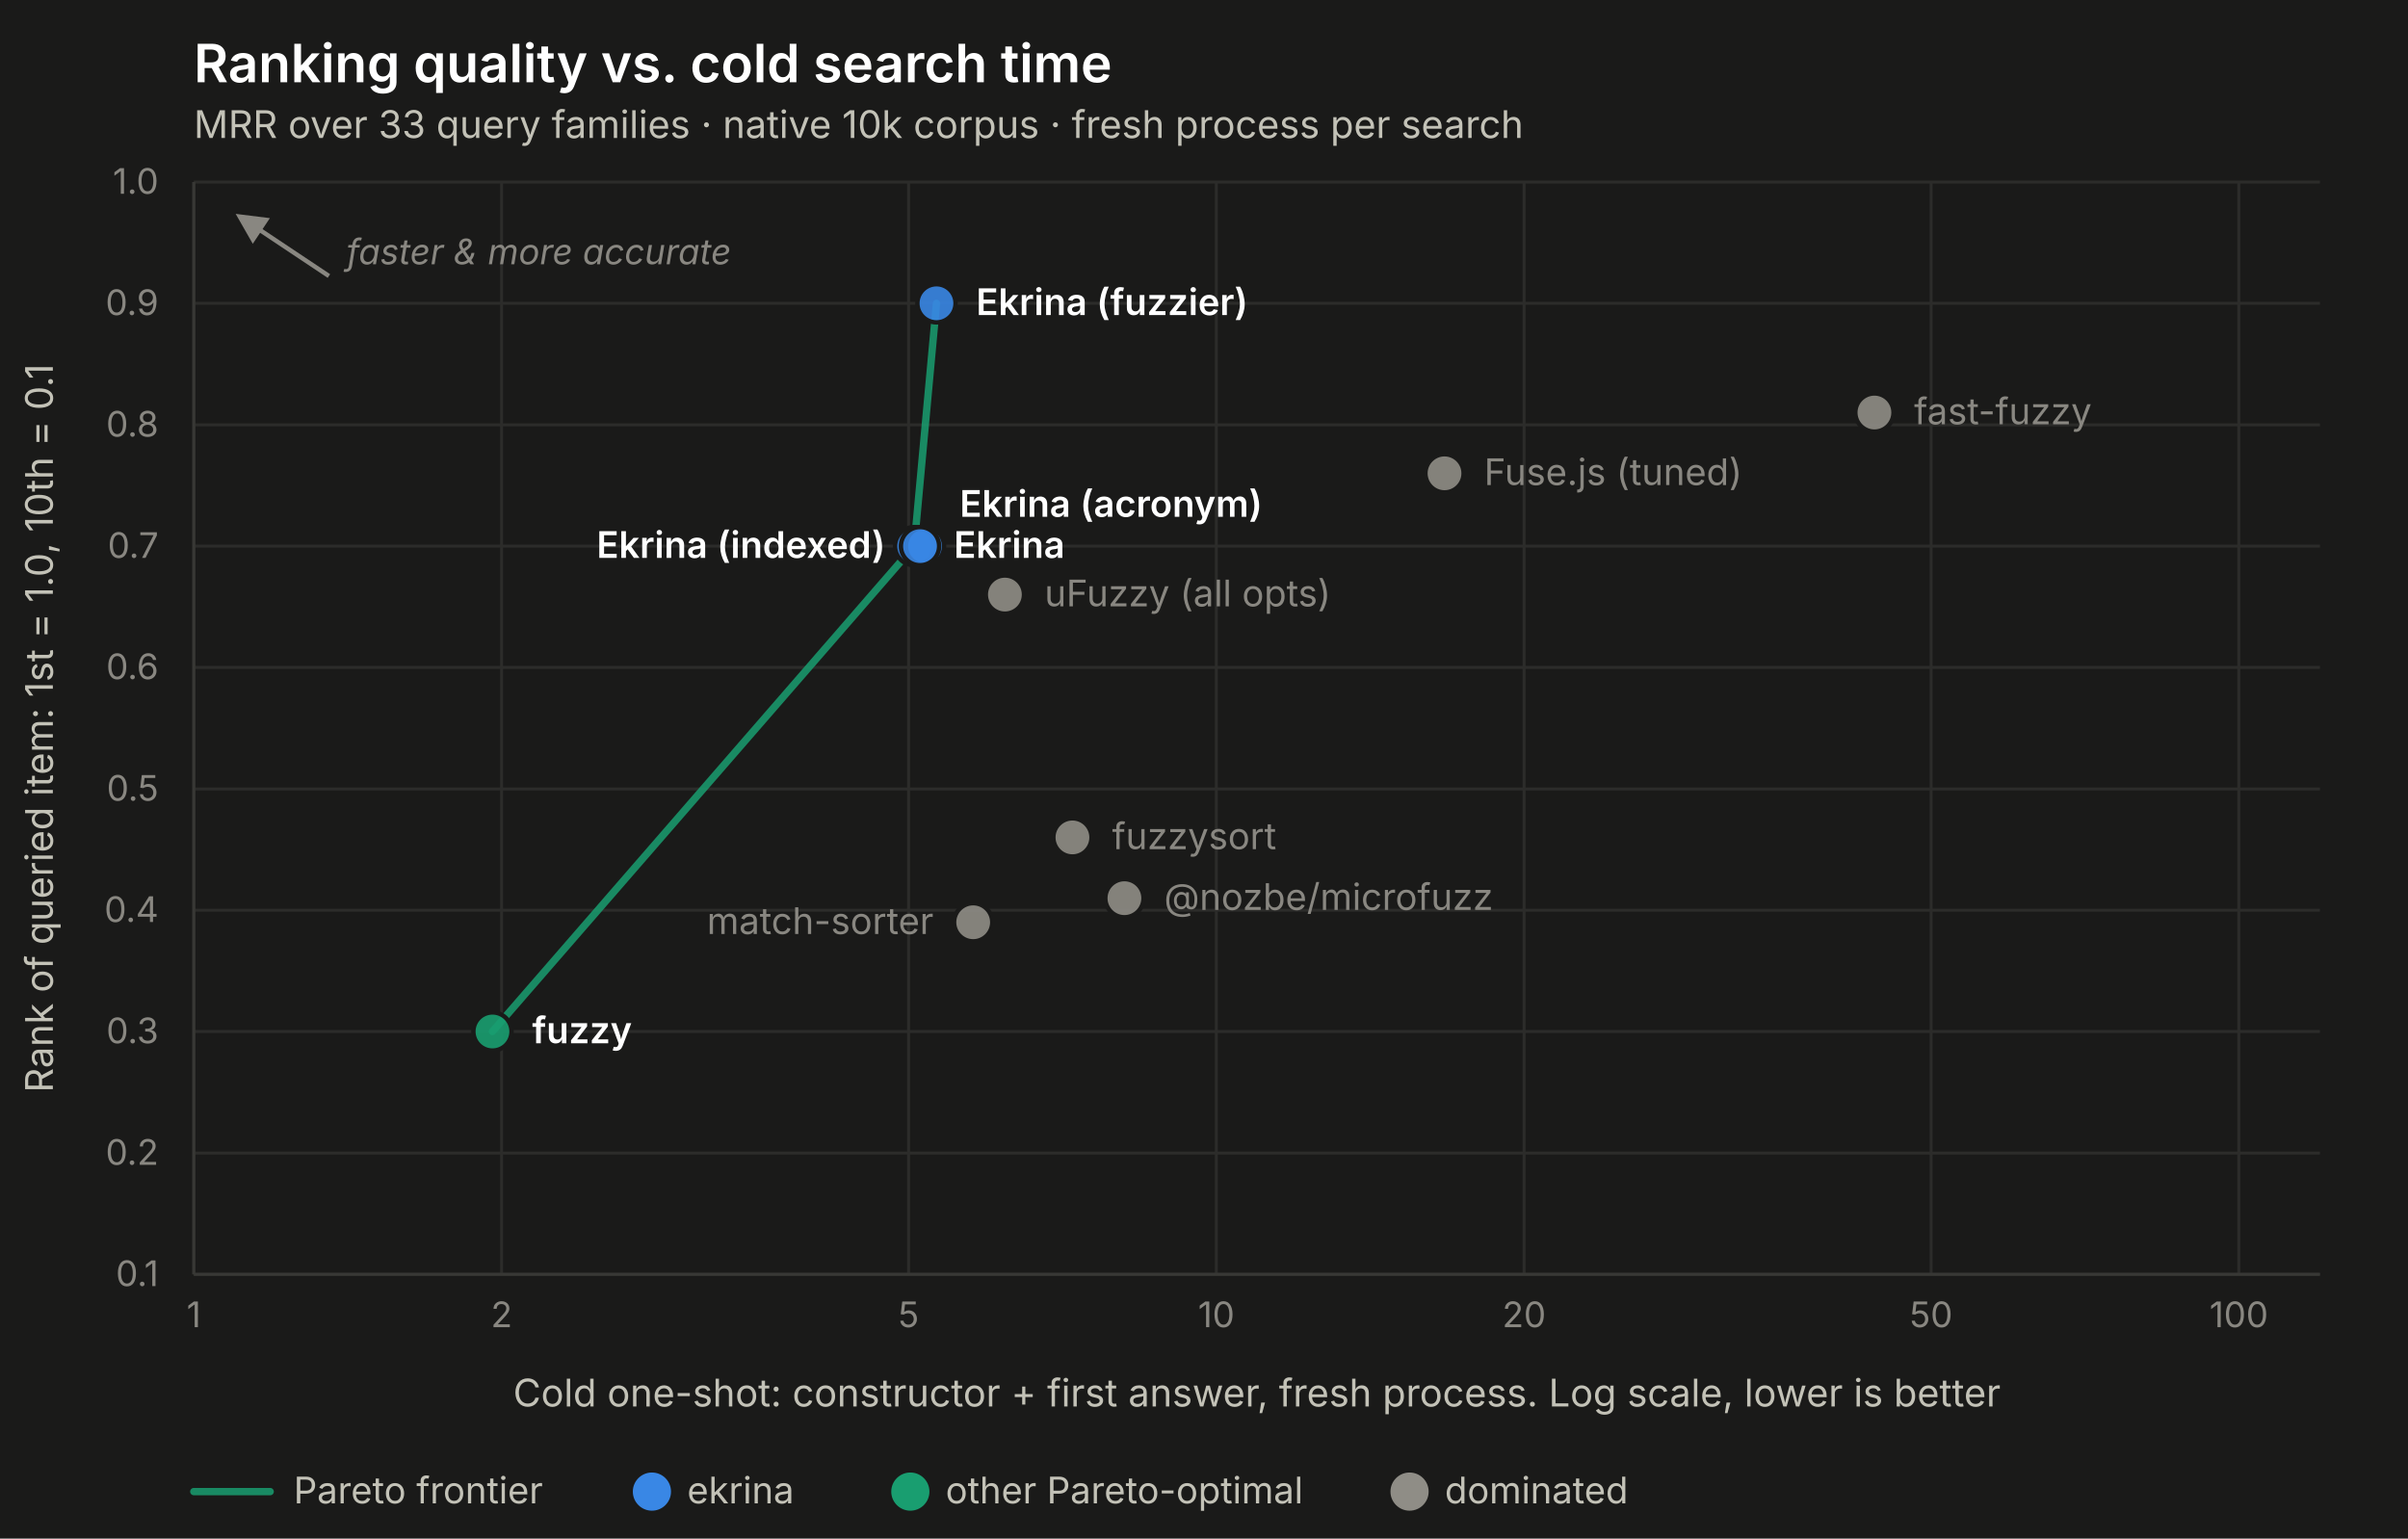
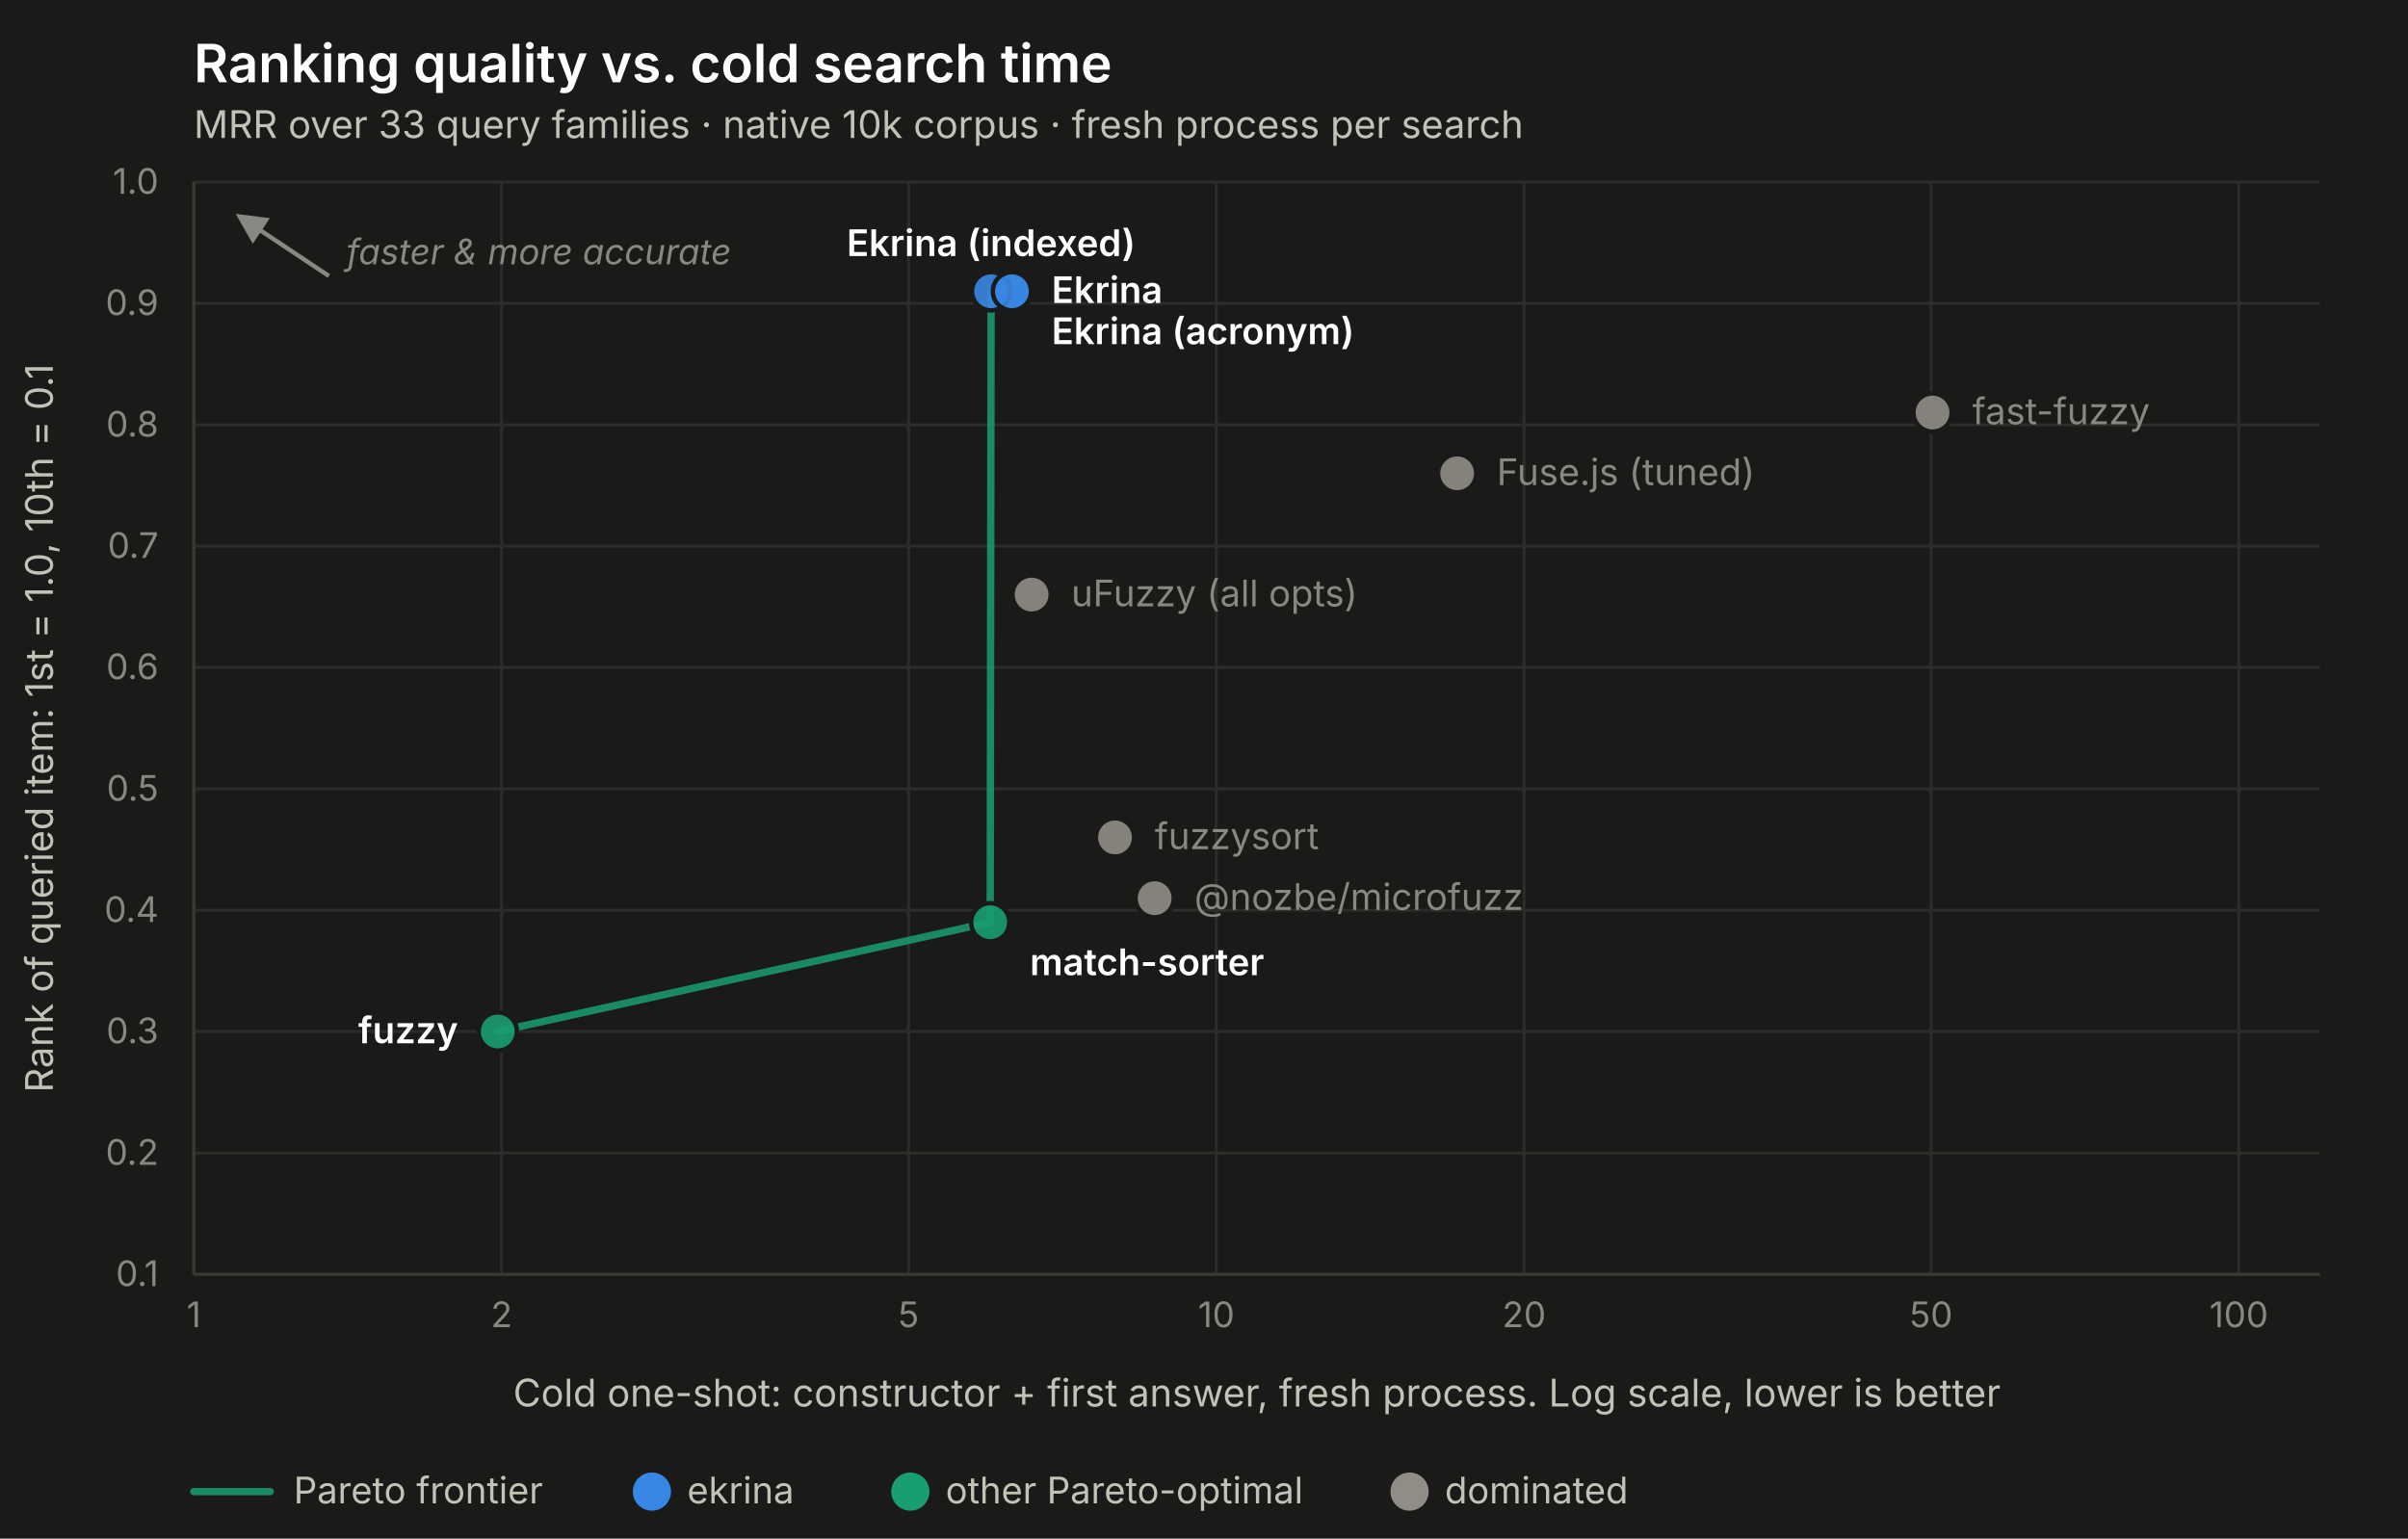
<svg xmlns="http://www.w3.org/2000/svg" viewBox="0 0 820 524" font-family="system-ui, -apple-system, 'Segoe UI', sans-serif" role="img" aria-labelledby="pareto-total-title pareto-total-desc">
  <defs>
    <marker id="arrow" viewBox="0 0 10 10" refX="8" refY="5" markerWidth="7" markerHeight="7" orient="auto-start-reverse">
      <path d="M0 0 L10 5 L0 10 z" fill="#898781" />
    </marker>
  </defs>
  <rect x="0" y="0" width="820" height="524" fill="#1a1a19" />
  <text x="66" y="28" fill="#ffffff" font-size="18" font-weight="600">Ranking quality vs. cold search time</text>
  <text x="66" y="47" fill="#c3c2b7" font-size="13">MRR over 33 query families · native 10k corpus · fresh process per search</text>
  <g>
    <line x1="66" y1="62" x2="66" y2="434" stroke="#2c2c2a" />
    <line x1="170.8" y1="62" x2="170.8" y2="434" stroke="#2c2c2a" />
    <line x1="309.4" y1="62" x2="309.4" y2="434" stroke="#2c2c2a" />
    <line x1="414.2" y1="62" x2="414.2" y2="434" stroke="#2c2c2a" />
    <line x1="519" y1="62" x2="519" y2="434" stroke="#2c2c2a" />
    <line x1="657.6" y1="62" x2="657.6" y2="434" stroke="#2c2c2a" />
    <line x1="762.4" y1="62" x2="762.4" y2="434" stroke="#2c2c2a" />
    <line x1="66" y1="434" x2="790" y2="434" stroke="#2c2c2a" />
    <line x1="66" y1="392.7" x2="790" y2="392.7" stroke="#2c2c2a" />
    <line x1="66" y1="351.3" x2="790" y2="351.3" stroke="#2c2c2a" />
    <line x1="66" y1="310" x2="790" y2="310" stroke="#2c2c2a" />
    <line x1="66" y1="268.7" x2="790" y2="268.7" stroke="#2c2c2a" />
    <line x1="66" y1="227.3" x2="790" y2="227.3" stroke="#2c2c2a" />
    <line x1="66" y1="186" x2="790" y2="186" stroke="#2c2c2a" />
    <line x1="66" y1="144.7" x2="790" y2="144.7" stroke="#2c2c2a" />
    <line x1="66" y1="103.3" x2="790" y2="103.3" stroke="#2c2c2a" />
    <line x1="66" y1="62" x2="790" y2="62" stroke="#2c2c2a" />
  </g>
  <line x1="66" y1="434" x2="790" y2="434" stroke="#383835" />
  <line x1="66" y1="62" x2="66" y2="434" stroke="#383835" />
  <g>
    <text x="66" y="452" text-anchor="middle" fill="#898781" font-size="12" font-variant-numeric="tabular-nums">1</text>
    <text x="170.8" y="452" text-anchor="middle" fill="#898781" font-size="12" font-variant-numeric="tabular-nums">2</text>
    <text x="309.4" y="452" text-anchor="middle" fill="#898781" font-size="12" font-variant-numeric="tabular-nums">5</text>
    <text x="414.2" y="452" text-anchor="middle" fill="#898781" font-size="12" font-variant-numeric="tabular-nums">10</text>
    <text x="519" y="452" text-anchor="middle" fill="#898781" font-size="12" font-variant-numeric="tabular-nums">20</text>
    <text x="657.6" y="452" text-anchor="middle" fill="#898781" font-size="12" font-variant-numeric="tabular-nums">50</text>
    <text x="762.4" y="452" text-anchor="middle" fill="#898781" font-size="12" font-variant-numeric="tabular-nums">100</text>
  </g>
  <g>
    <text x="54" y="438" text-anchor="end" fill="#898781" font-size="12" font-variant-numeric="tabular-nums">0.1</text>
    <text x="54" y="396.7" text-anchor="end" fill="#898781" font-size="12" font-variant-numeric="tabular-nums">0.2</text>
    <text x="54" y="355.3" text-anchor="end" fill="#898781" font-size="12" font-variant-numeric="tabular-nums">0.3</text>
    <text x="54" y="314" text-anchor="end" fill="#898781" font-size="12" font-variant-numeric="tabular-nums">0.4</text>
    <text x="54" y="272.7" text-anchor="end" fill="#898781" font-size="12" font-variant-numeric="tabular-nums">0.5</text>
    <text x="54" y="231.3" text-anchor="end" fill="#898781" font-size="12" font-variant-numeric="tabular-nums">0.6</text>
    <text x="54" y="190" text-anchor="end" fill="#898781" font-size="12" font-variant-numeric="tabular-nums">0.7</text>
    <text x="54" y="148.7" text-anchor="end" fill="#898781" font-size="12" font-variant-numeric="tabular-nums">0.8</text>
    <text x="54" y="107.3" text-anchor="end" fill="#898781" font-size="12" font-variant-numeric="tabular-nums">0.9</text>
    <text x="54" y="66" text-anchor="end" fill="#898781" font-size="12" font-variant-numeric="tabular-nums">1.0</text>
  </g>
  <text x="428" y="479" text-anchor="middle" fill="#c3c2b7" font-size="13">Cold one-shot: constructor + first answer, fresh process. Log scale, lower is better</text>
  <text transform="translate(18,248) rotate(-90)" text-anchor="middle" fill="#c3c2b7" font-size="13">Rank of queried item: 1st = 1.0, 10th = 0.1</text>
-   <path d="M167.7 351.3 L311.3 186 L318.9 103.3" fill="none" stroke="#199e70" stroke-width="2.5" stroke-linejoin="round" stroke-linecap="round" opacity="0.85" />
+   <path d="M169.5 351.3 L337.2 314.1 L337.5 99.2" fill="none" stroke="#199e70" stroke-width="2.5" stroke-linejoin="round" stroke-linecap="round" opacity="0.85" />
  <g transform="translate(78,70)">
    <line x1="34" y1="24" x2="4" y2="4" stroke="#898781" stroke-width="1.5" marker-end="url(#arrow)" />
    <text x="40" y="20" fill="#898781" font-size="12" font-style="italic">faster &amp; more accurate</text>
  </g>
  <g>
-     <circle cx="318.9" cy="103.3" r="6.5" fill="#3987e5" fill-opacity="0.9" stroke="#1a1a19" stroke-width="1.5" />
-     <circle cx="638.3" cy="140.5" r="6.5" fill="#8f8d86" fill-opacity="0.9" stroke="#1a1a19" stroke-width="1.5" />
-     <circle cx="491.9" cy="161.2" r="6.5" fill="#8f8d86" fill-opacity="0.9" stroke="#1a1a19" stroke-width="1.5" />
-     <circle cx="311.3" cy="186" r="6.5" fill="#3987e5" fill-opacity="0.9" stroke="#1a1a19" stroke-width="1.5" />
-     <circle cx="315" cy="186" r="6.5" fill="#3987e5" fill-opacity="0.9" stroke="#1a1a19" stroke-width="1.5" />
-     <circle cx="313.3" cy="186" r="6.5" fill="#3987e5" fill-opacity="0.9" stroke="#1a1a19" stroke-width="1.5" />
-     <circle cx="342.2" cy="202.5" r="6.5" fill="#8f8d86" fill-opacity="0.9" stroke="#1a1a19" stroke-width="1.5" />
-     <circle cx="365.2" cy="285.2" r="6.5" fill="#8f8d86" fill-opacity="0.9" stroke="#1a1a19" stroke-width="1.5" />
-     <circle cx="382.9" cy="305.9" r="6.5" fill="#8f8d86" fill-opacity="0.9" stroke="#1a1a19" stroke-width="1.5" />
-     <circle cx="331.4" cy="314.1" r="6.5" fill="#8f8d86" fill-opacity="0.9" stroke="#1a1a19" stroke-width="1.5" />
-     <circle cx="167.7" cy="351.3" r="6.5" fill="#199e70" fill-opacity="0.9" stroke="#1a1a19" stroke-width="1.5" />
+     <circle cx="344.6" cy="99.2" r="6.5" fill="#3987e5" fill-opacity="0.9" stroke="#1a1a19" stroke-width="1.5" />
+     <circle cx="337.5" cy="99.2" r="6.5" fill="#3987e5" fill-opacity="0.9" stroke="#1a1a19" stroke-width="1.5" />
+     <circle cx="344.6" cy="99.2" r="6.5" fill="#3987e5" fill-opacity="0.9" stroke="#1a1a19" stroke-width="1.5" />
+     <circle cx="658.1" cy="140.5" r="6.5" fill="#8f8d86" fill-opacity="0.9" stroke="#1a1a19" stroke-width="1.5" />
+     <circle cx="496.2" cy="161.2" r="6.5" fill="#8f8d86" fill-opacity="0.9" stroke="#1a1a19" stroke-width="1.5" />
+     <circle cx="351.3" cy="202.5" r="6.5" fill="#8f8d86" fill-opacity="0.9" stroke="#1a1a19" stroke-width="1.5" />
+     <circle cx="379.7" cy="285.2" r="6.5" fill="#8f8d86" fill-opacity="0.9" stroke="#1a1a19" stroke-width="1.5" />
+     <circle cx="393.2" cy="305.9" r="6.5" fill="#8f8d86" fill-opacity="0.9" stroke="#1a1a19" stroke-width="1.5" />
+     <circle cx="337.2" cy="314.1" r="6.5" fill="#199e70" fill-opacity="0.9" stroke="#1a1a19" stroke-width="1.5" />
+     <circle cx="169.5" cy="351.3" r="6.5" fill="#199e70" fill-opacity="0.9" stroke="#1a1a19" stroke-width="1.5" />
  </g>
  <g>
-     <text x="332.4" y="107.3" text-anchor="start" fill="#ffffff" font-size="12.5" font-weight="600">Ekrina (fuzzier)</text>
-     <text x="324.8" y="190" text-anchor="start" fill="#ffffff" font-size="12.5" font-weight="600">Ekrina</text>
-     <text x="301.5" y="190" text-anchor="end" fill="#ffffff" font-size="12.5" font-weight="600">Ekrina (indexed)</text>
-     <text x="326.8" y="176" text-anchor="start" fill="#ffffff" font-size="12.5" font-weight="600">Ekrina (acronym)</text>
-     <text x="181.2" y="355.3" text-anchor="start" fill="#ffffff" font-size="12.5" font-weight="600">fuzzy</text>
-     <text x="651.8" y="144.5" text-anchor="start" fill="#898781" font-size="12.5">fast-fuzzy</text>
-     <text x="505.4" y="165.2" text-anchor="start" fill="#898781" font-size="12.5">Fuse.js (tuned)</text>
-     <text x="355.7" y="206.5" text-anchor="start" fill="#898781" font-size="12.5">uFuzzy (all opts)</text>
-     <text x="378.7" y="289.2" text-anchor="start" fill="#898781" font-size="12.5">fuzzysort</text>
-     <text x="396.4" y="309.9" text-anchor="start" fill="#898781" font-size="12.5">@nozbe/microfuzz</text>
-     <text x="317.9" y="318.1" text-anchor="end" fill="#898781" font-size="12.5">match-sorter</text>
+     <text x="358.1" y="103.2" text-anchor="start" fill="#ffffff" font-size="12.5" font-weight="600">Ekrina</text>
+     <text x="337.5" y="87.2" text-anchor="middle" fill="#ffffff" font-size="12.5" font-weight="600">Ekrina (indexed)</text>
+     <text x="358.1" y="117.2" text-anchor="start" fill="#ffffff" font-size="12.5" font-weight="600">Ekrina (acronym)</text>
+     <text x="350.7" y="332.1" text-anchor="start" fill="#ffffff" font-size="12.5" font-weight="600">match-sorter</text>
+     <text x="156" y="355.3" text-anchor="end" fill="#ffffff" font-size="12.5" font-weight="600">fuzzy</text>
+     <text x="671.6" y="144.5" text-anchor="start" fill="#898781" font-size="12.5">fast-fuzzy</text>
+     <text x="509.7" y="165.2" text-anchor="start" fill="#898781" font-size="12.5">Fuse.js (tuned)</text>
+     <text x="364.8" y="206.5" text-anchor="start" fill="#898781" font-size="12.5">uFuzzy (all opts)</text>
+     <text x="393.2" y="289.2" text-anchor="start" fill="#898781" font-size="12.5">fuzzysort</text>
+     <text x="406.7" y="309.9" text-anchor="start" fill="#898781" font-size="12.5">@nozbe/microfuzz</text>
  </g>
  <g>
    <line x1="66" y1="508" x2="92" y2="508" stroke="#199e70" stroke-width="2.5" stroke-linecap="round" opacity="0.85" />
    <text x="100" y="512" fill="#c3c2b7" font-size="12.5">Pareto frontier</text>
    <circle cx="222" cy="508" r="6.5" fill="#3987e5" />
    <text x="234" y="512" fill="#c3c2b7" font-size="12.5">ekrina</text>
    <circle cx="310" cy="508" r="6.5" fill="#199e70" />
    <text x="322" y="512" fill="#c3c2b7" font-size="12.5">other Pareto-optimal</text>
    <circle cx="480" cy="508" r="6.5" fill="#8f8d86" />
    <text x="492" y="512" fill="#c3c2b7" font-size="12.5">dominated</text>
  </g>
</svg>
